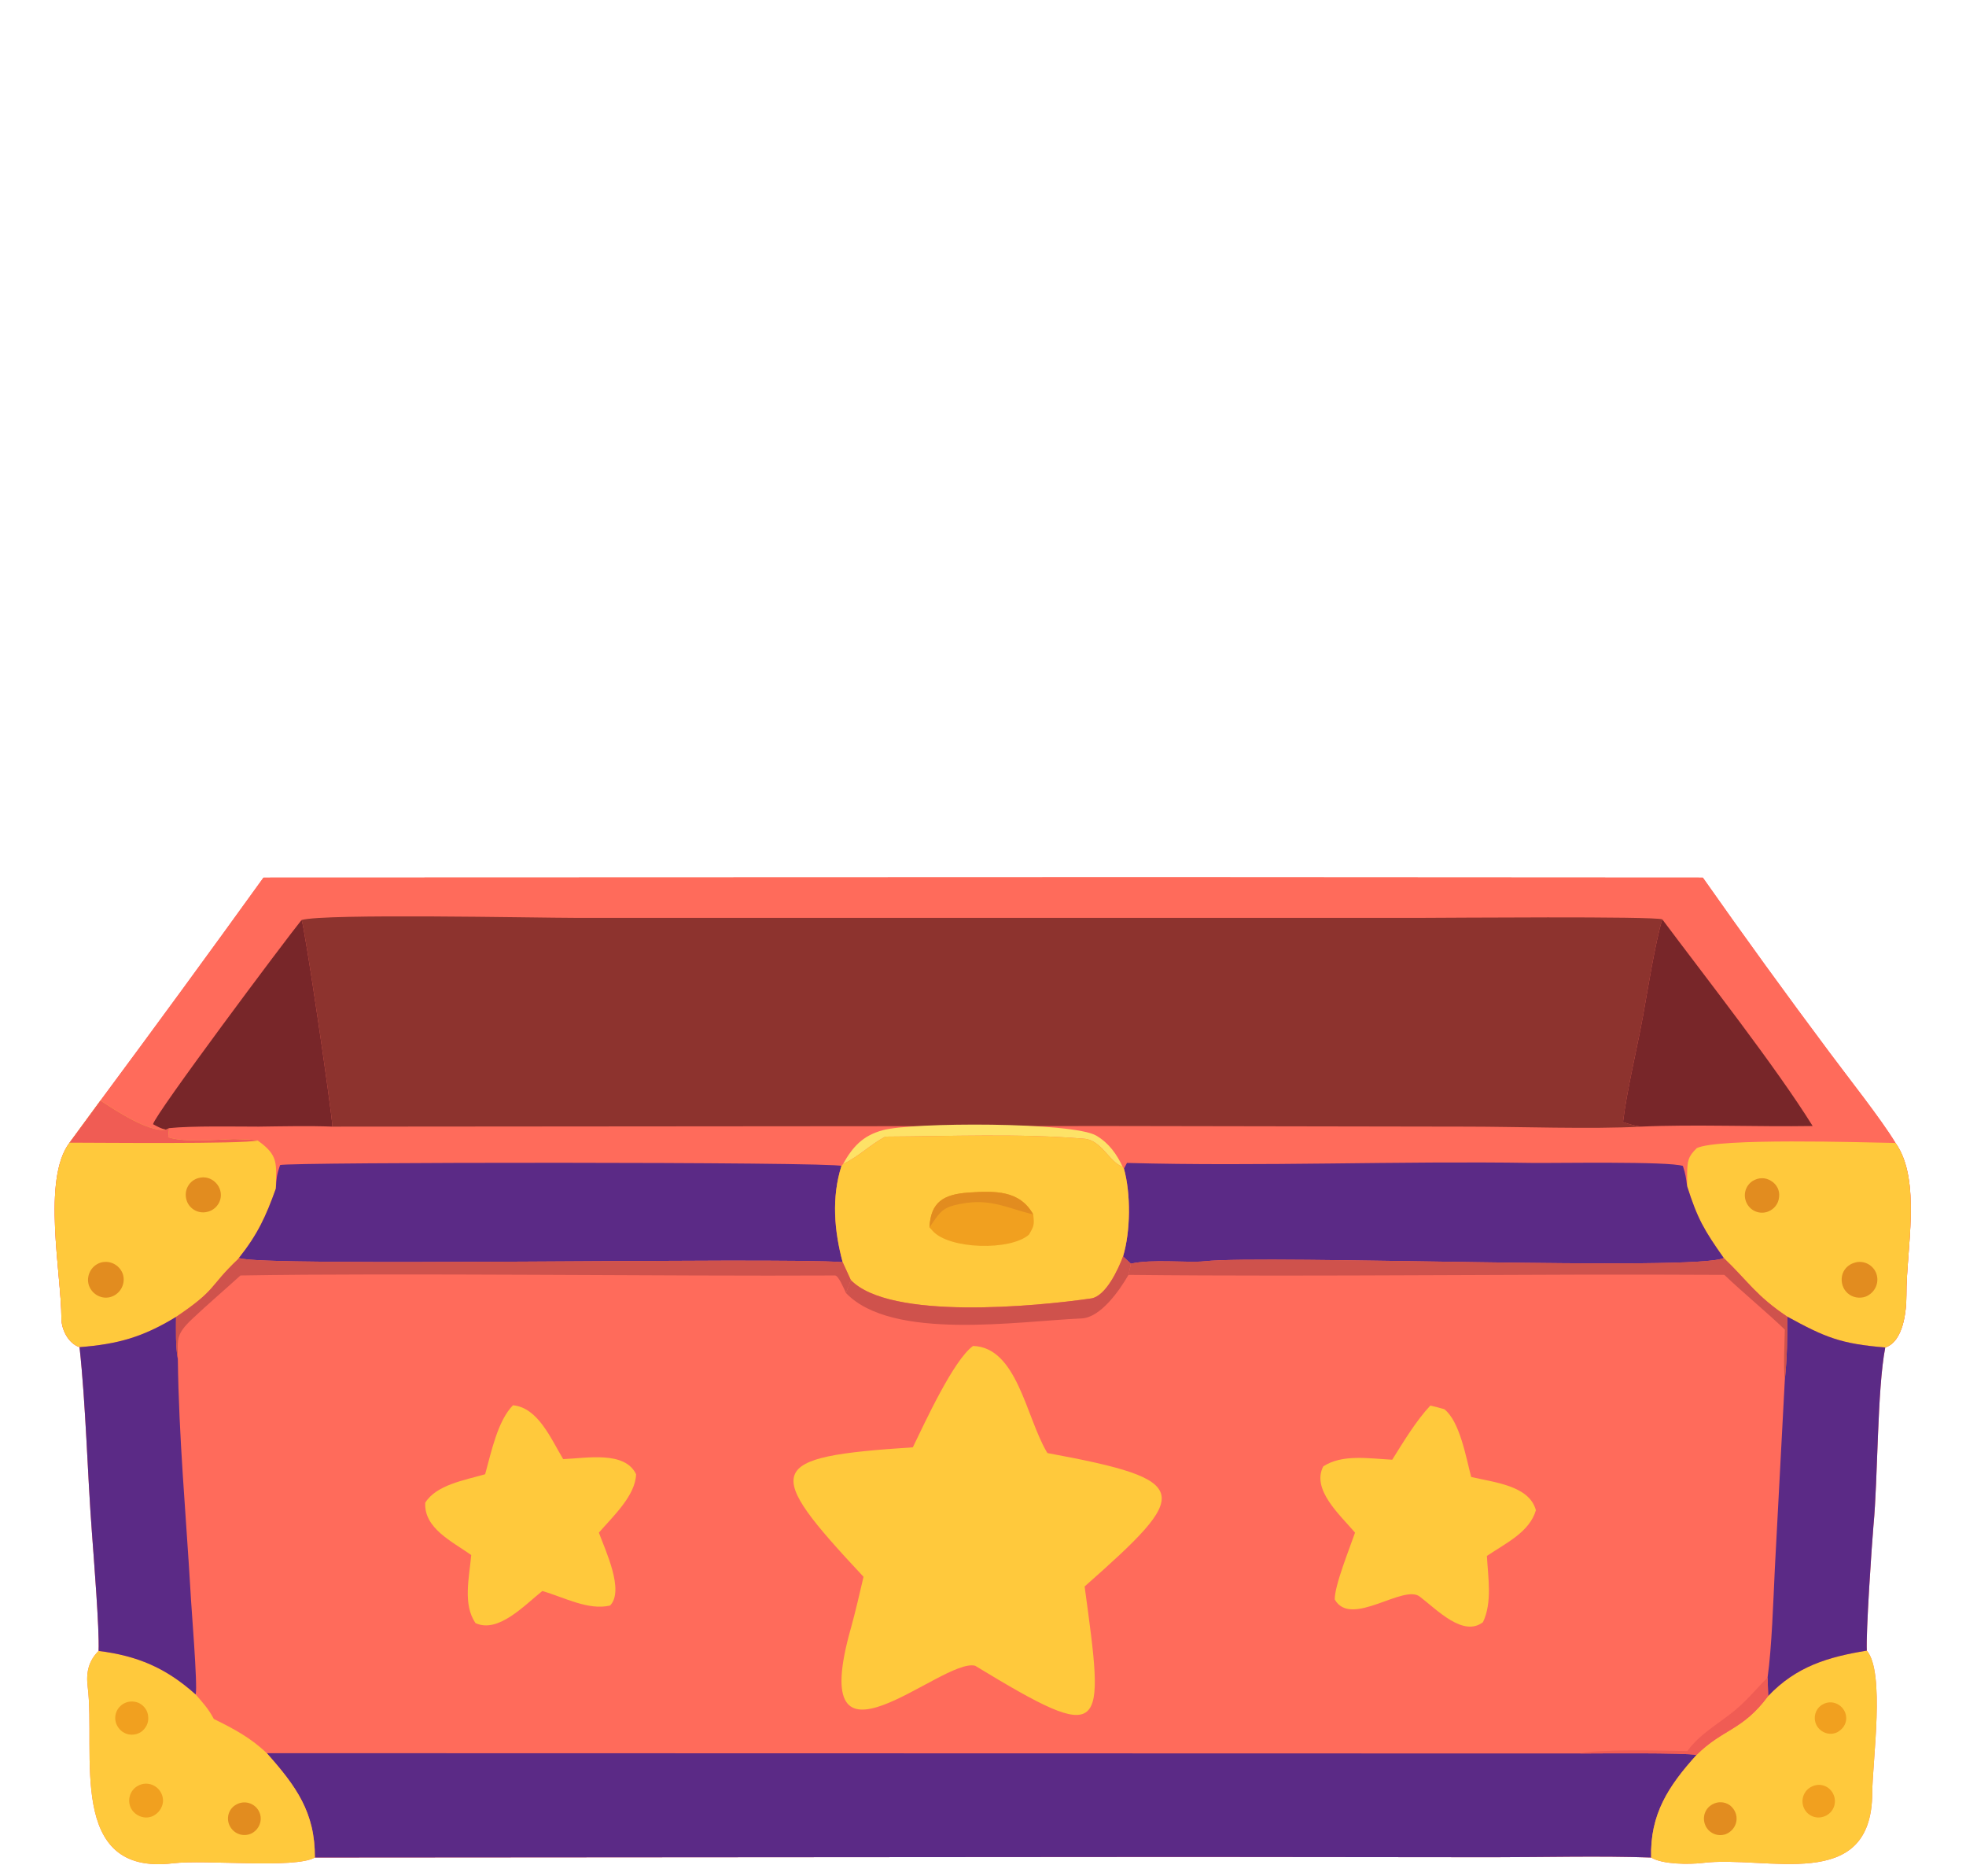
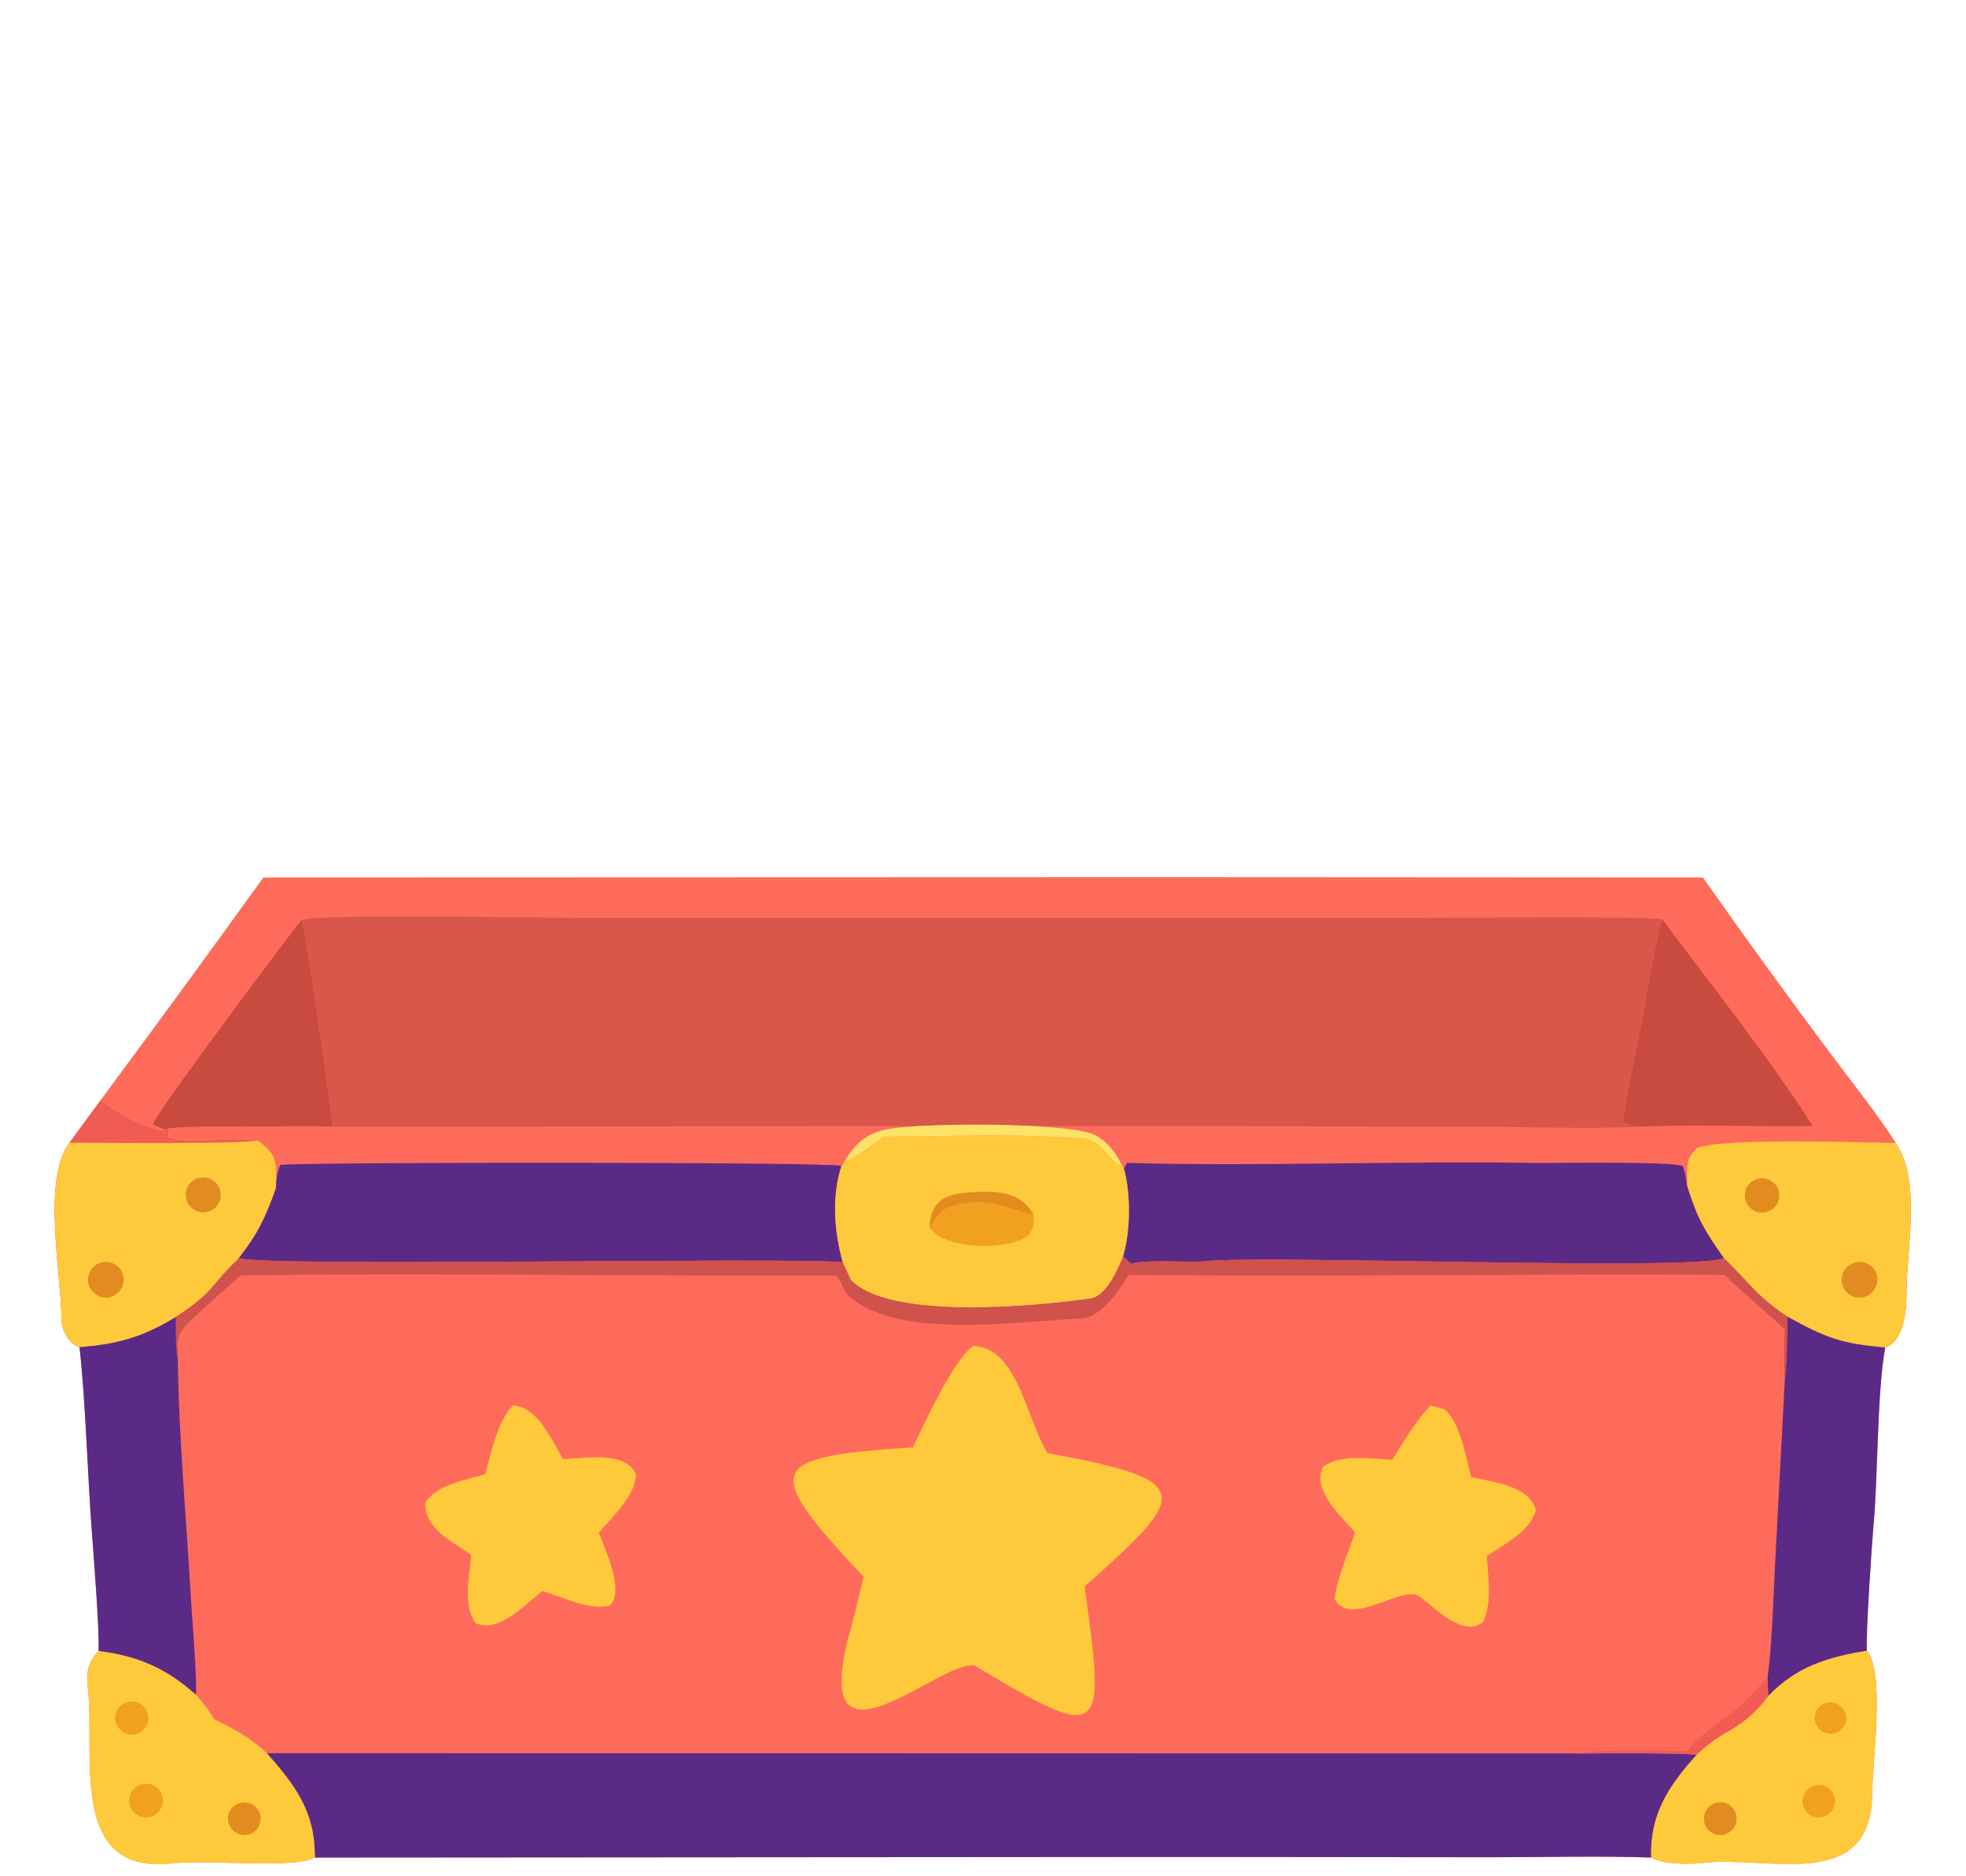
<svg xmlns="http://www.w3.org/2000/svg" width="650" height="620" viewBox="0 0 650 620" fill="none">
  <path d="M87.1 290.1L383.3 290.0L563.0 290.1C576.7 309.6 590.7 328.9 604.9 347.9C610.6 355.6 622.1 370.1 626.7 377.8C635.4 390.0 630.2 413.5 630.3 428.0C630.3 433.5 629.3 443.4 623.3 445.4C620.6 459.4 620.9 488.7 619.4 504.3C618.8 511.3 616.9 539.5 617.2 545.6C623.3 552.7 619.1 581.9 619.0 592.6C618.9 626.2 584.1 613.1 562.8 615.8C558.4 616.3 549.7 616.3 545.9 614.0C529.6 613.4 510.0 613.9 493.5 613.9L393.2 613.8L104.1 614.0C97.4 617.8 68.0 614.6 57.2 615.9C21.9 620.1 31.7 579.4 29.0 557.6C28.4 552.8 29.3 549.0 32.6 545.7C32.9 538.5 31.0 515.0 30.4 506.7C28.9 487.1 28.4 464.5 26.3 445.3C22.5 444.0 20.3 439.4 20.3 435.7C20.3 421.1 13.8 389.8 23.0 377.7L33.2 363.8C51.3 339.4 69.3 314.8 87.1 290.1Z" fill="#FF6B5B" />
  <path d="M87.1 290.1L383.3 290.0L563.0 290.1C576.7 309.6 590.7 328.9 604.9 347.9C610.6 355.6 622.1 370.1 626.7 377.8C635.4 390.0 630.2 413.5 630.3 428.0C630.3 433.5 629.3 443.4 623.3 445.4C608.6 444.2 603.5 442.1 590.9 435.2C580.6 428.3 578.2 423.8 569.9 415.8C563.4 406.6 561.2 402.8 557.8 392.1C557.4 389.1 557.3 388.2 556.4 385.4C551.8 383.8 513.7 384.5 506.6 384.4C462.5 383.7 416.6 385.6 372.6 384.4L371.6 386.3L371.2 385.7C366.7 384.1 364.2 376.8 358.4 376.4C337.1 374.6 314.1 375.6 292.7 375.7C287.5 378.5 284.5 381.9 278.7 384.8L278.2 385.4C275.8 384.0 94.6 384.1 92.6 385.1C91.5 388.3 91.4 389.4 91.2 392.9C87.9 402.1 85.2 408.0 79.0 415.8L78.7 416.2C68.9 425.5 71.9 426.1 58.2 435.3C47.2 442.0 39.0 444.3 26.3 445.3C22.5 444.0 20.3 439.4 20.3 435.7C20.3 421.1 13.8 389.8 23.0 377.7L33.2 363.8C51.3 339.4 69.3 314.8 87.1 290.1Z" fill="#FF6B5B" />
-   <path d="M99.7 304.1C107.3 301.9 177.8 303.4 190.3 303.4L470.2 303.4C477.2 303.4 547.4 302.8 549.6 303.9C547.4 310.7 544.6 328.1 543.2 335.9C541.3 346.3 537.8 360.8 536.6 370.9C538.8 371.6 540.2 372.1 542.5 372.4C526.6 373.3 501.6 372.4 485.1 372.4L365.7 372.2L109.9 372.4C109.7 367.3 100.7 305.9 99.7 304.1Z" fill="#8D332E" />
+   <path d="M99.7 304.1C107.3 301.9 177.8 303.4 190.3 303.4L470.2 303.4C477.2 303.4 547.4 302.8 549.6 303.9C547.4 310.7 544.6 328.1 543.2 335.9C541.3 346.3 537.8 360.8 536.6 370.9C538.8 371.6 540.2 372.1 542.5 372.4C526.6 373.3 501.6 372.4 485.1 372.4L365.7 372.2L109.9 372.4C109.7 367.3 100.7 305.9 99.7 304.1Z" fill="#D9574A" />
  <path d="M33.2 363.8C38.4 367.1 49.1 374.3 54.8 373.4L55.9 372.9L55.6 375.9C61.1 377.7 71.1 376.7 77.3 376.5C79.2 376.6 83.7 376.6 85.2 377.0C92.3 382.0 91.3 384.7 91.2 392.9C87.9 402.1 85.2 408.0 79.0 415.8L78.7 416.2C68.9 425.5 71.9 426.1 58.2 435.3C47.2 442.0 39.0 444.3 26.3 445.3C22.5 444.0 20.3 439.4 20.3 435.7C20.3 421.1 13.8 389.8 23.0 377.7L33.2 363.8Z" fill="#FFC93C" />
  <path d="M33.2 363.8C38.4 367.1 49.1 374.3 54.8 373.4L55.9 372.9L55.6 375.9C61.1 377.7 71.1 376.7 77.3 376.5C79.2 376.6 83.7 376.6 85.2 377.0C80.1 378.2 31.9 377.7 23.0 377.7L33.2 363.8Z" fill="#F05C54" />
  <path d="M33.1 417.4C36.1 416.4 39.5 418.0 40.6 421.1C41.6 424.1 40.0 427.5 36.9 428.6C33.9 429.7 30.5 428.0 29.4 424.9C28.4 421.9 30.0 418.5 33.1 417.4Z" fill="#E28C1F" />
  <path d="M65.6 389.4C67.7 388.8 69.8 389.4 71.3 390.9C72.8 392.4 73.4 394.6 72.8 396.6C72.2 398.6 70.5 400.2 68.4 400.6C65.4 401.3 62.3 399.4 61.6 396.4C60.8 393.3 62.6 390.2 65.6 389.4Z" fill="#E28C1F" />
  <path d="M626.7 377.8C635.4 390.0 630.2 413.5 630.3 428.0C630.3 433.5 629.3 443.4 623.3 445.4C608.6 444.2 603.5 442.1 590.9 435.2C580.6 428.3 578.2 423.8 569.9 415.8C563.4 406.6 561.2 402.8 557.8 392.1C557.8 390.7 557.8 389.3 557.8 388.0C557.9 383.8 558.0 382.4 561.0 379.5C568.1 376.1 615.5 377.6 626.7 377.8Z" fill="#FFC93C" />
  <path d="M613.1 417.4C616.1 416.4 619.4 418.1 620.4 421.1C621.4 424.2 619.8 427.4 616.8 428.6C614.8 429.3 612.5 428.9 610.9 427.5C609.3 426.1 608.6 423.9 609.0 421.8C609.4 419.7 611.0 418.0 613.1 417.4Z" fill="#E28C1F" />
  <path d="M579.4 390.4C581.3 389.2 583.6 389.1 585.5 390.3C587.4 391.4 588.5 393.5 588.2 395.7C588.0 397.9 586.6 399.7 584.5 400.5C581.8 401.5 578.8 400.3 577.5 397.7C576.2 395.1 577.0 392.0 579.4 390.4Z" fill="#E28C1F" />
-   <path d="M549.6 303.9C563.8 322.9 587.4 353.0 599.3 372.2C581.1 372.5 559.9 371.6 542.5 372.4C540.2 372.1 538.8 371.6 536.6 370.9C537.8 360.8 541.3 346.3 543.2 335.9C544.6 328.1 547.4 310.7 549.6 303.9Z" fill="#782629" />
-   <path d="M99.7 304.1C100.7 305.9 109.7 367.3 109.9 372.4C102.5 372.1 93.1 372.3 85.5 372.4C77.4 372.4 63.6 372.1 55.9 372.9L54.8 373.4C53.1 373.0 52.1 372.4 50.6 371.6C51.3 368.2 94.5 310.5 99.7 304.1Z" fill="#782629" />
+   <path d="M549.6 303.9C563.8 322.9 587.4 353.0 599.3 372.2C581.1 372.5 559.9 371.6 542.5 372.4C540.2 372.1 538.8 371.6 536.6 370.9C537.8 360.8 541.3 346.3 543.2 335.9C544.6 328.1 547.4 310.7 549.6 303.9Z" fill="#C94A3E" />
+   <path d="M99.7 304.1C100.7 305.9 109.7 367.3 109.9 372.4C102.5 372.1 93.1 372.3 85.5 372.4C77.4 372.4 63.6 372.1 55.9 372.9L54.8 373.4C53.1 373.0 52.1 372.4 50.6 371.6C51.3 368.2 94.5 310.5 99.7 304.1Z" fill="#C94A3E" />
  <path d="M278.7 384.8C281.9 379.1 285.2 375.4 291.8 373.6C301.3 370.9 354.9 370.8 362.5 375.4C366.7 377.9 369.2 381.5 371.2 385.7C366.7 384.1 364.2 376.8 358.4 376.4C337.1 374.6 314.1 375.6 292.7 375.7C287.5 378.5 284.5 381.9 278.7 384.8Z" fill="#FDE267" />
  <path d="M88.2 579.5L522.4 579.6C527.9 579.6 557.3 579.3 560.9 580.1C551.6 590.4 545.5 599.7 545.9 614.0C529.6 613.4 510.0 613.9 493.5 613.9L393.2 613.8L104.1 614.0C104.2 599.1 97.9 590.4 88.2 579.5Z" fill="#5B2A86" />
  <path d="M91.2 392.9C91.4 389.4 91.5 388.3 92.6 385.1C94.6 384.1 275.8 384.0 278.2 385.4C274.9 395.8 275.8 406.8 278.6 417.2C256.6 415.5 84.8 418.9 79.0 415.8C85.2 408.0 87.9 402.1 91.2 392.9Z" fill="#5B2A86" />
  <path d="M371.6 386.3L372.6 384.4C416.6 385.6 462.5 383.7 506.6 384.4C513.7 384.5 551.8 383.8 556.4 385.4C557.3 388.2 557.4 389.1 557.8 392.1C561.2 402.8 563.4 406.6 569.9 415.8C562.1 420.3 418.1 414.7 398.3 416.9C392.9 417.5 380.8 416.1 373.9 417.7C373.4 417.3 371.9 415.8 371.3 415.3C373.8 407.0 373.9 394.6 371.6 386.3Z" fill="#5B2A86" />
  <path d="M292.7 375.7C314.1 375.6 337.1 374.6 358.4 376.4C364.2 376.8 366.7 384.1 371.2 385.7L371.6 386.3C373.9 394.6 373.8 407.0 371.3 415.3C369.7 419.6 365.6 428.5 360.7 429.2C342.7 431.8 294.2 436.5 281.3 423.1L278.6 417.2C275.8 406.8 274.9 395.8 278.2 385.4L278.7 384.8C284.5 381.9 287.5 378.5 292.7 375.7Z" fill="#FFC93C" />
  <path d="M307.3 405.7C307.7 397.2 312.1 394.8 320.1 394.2C329.0 393.6 337.1 393.4 341.6 401.4C342.0 404.8 341.9 405.2 340.2 408.1C334.1 413.5 313.7 413.0 308.3 406.8C308.0 406.5 307.7 406.1 307.3 405.7Z" fill="#F1A01F" />
  <path d="M307.3 405.7C307.7 397.2 312.1 394.8 320.1 394.2C329.0 393.6 337.1 393.4 341.6 401.4C333.3 399.5 327.6 396.0 317.8 397.9L317.2 398.0C312.2 399.0 311.0 400.2 308.2 404.4C307.9 404.8 307.6 405.3 307.3 405.7Z" fill="#E28C1F" />
  <path d="M32.6 545.7C45.4 547.3 54.9 551.3 64.7 560.1C67.2 563.0 68.9 564.8 70.7 568.2C77.2 571.4 82.9 574.4 88.2 579.5C97.9 590.4 104.2 599.1 104.1 614.0C97.4 617.8 68.0 614.6 57.2 615.9C21.9 620.1 31.7 579.4 29.0 557.6C28.4 552.8 29.3 549.0 32.6 545.7Z" fill="#FFC93C" />
  <path d="M45.4 590.4C47.2 589.3 49.4 589.3 51.2 590.4C53.0 591.5 54.0 593.5 53.9 595.5C53.7 597.6 52.4 599.4 50.5 600.3C47.9 601.5 44.7 600.3 43.3 597.7C42.0 595.1 42.9 591.9 45.4 590.4Z" fill="#F1A01F" />
  <path d="M40.3 563.5C41.9 562.3 44.0 562.1 45.9 562.9C47.7 563.8 48.9 565.5 49.0 567.5C49.2 569.5 48.2 571.4 46.6 572.5C44.1 574.1 40.8 573.5 39.1 571.0C37.4 568.6 37.9 565.3 40.3 563.5Z" fill="#F1A01F" />
  <path d="M78.1 596.5C80.7 595.0 84.0 595.9 85.5 598.5C87.0 601.1 86.0 604.4 83.4 605.9C80.8 607.3 77.6 606.4 76.1 603.8C74.6 601.2 75.5 597.9 78.1 596.5Z" fill="#E28C1F" />
  <path d="M584.6 560.6C593.9 550.8 604.4 547.7 617.2 545.6C623.3 552.7 619.1 581.9 619.0 592.6C618.9 626.2 584.1 613.1 562.8 615.8C558.4 616.3 549.7 616.3 545.9 614.0C545.5 599.7 551.6 590.4 560.9 580.1C569.6 571.4 576.1 572.1 584.6 560.6Z" fill="#FFC93C" />
  <path d="M566.2 596.4C568.0 595.4 570.2 595.5 571.9 596.7C573.5 597.9 574.4 599.9 574.1 601.9C573.8 603.9 572.4 605.6 570.5 606.3C567.8 607.2 564.9 605.9 563.8 603.3C562.7 600.7 563.7 597.7 566.2 596.4Z" fill="#E28C1F" />
  <path d="M599.1 590.5C601.8 589.2 605.0 590.4 606.2 593.2C607.4 595.9 606.2 599.1 603.4 600.3C600.7 601.5 597.6 600.3 596.4 597.6C595.2 594.9 596.4 591.7 599.1 590.5Z" fill="#F1A01F" />
  <path d="M602.6 563.4C604.3 562.4 606.3 562.5 607.9 563.5C609.5 564.5 610.5 566.3 610.4 568.2C610.3 570.1 609.1 571.7 607.4 572.6C604.9 573.8 601.9 572.7 600.6 570.3C599.3 567.8 600.2 564.7 602.6 563.4Z" fill="#F1A01F" />
  <path d="M590.9 435.2C603.5 442.1 608.6 444.2 623.3 445.4C620.6 459.4 620.9 488.7 619.4 504.3C618.8 511.3 616.9 539.5 617.2 545.6C604.4 547.7 593.9 550.8 584.6 560.6L584.4 554.5C585.8 544.6 586.3 528.8 586.8 518.5L590.1 456.1C590.9 448.3 590.9 442.9 590.9 435.2Z" fill="#5B2A86" />
  <path d="M58.2 435.3C58.2 439.7 58.0 445.0 58.8 449.2C59.1 474.9 61.5 500.7 63.0 526.3C63.2 530.9 65.4 557.0 64.7 560.1C54.9 551.3 45.4 547.3 32.6 545.7C32.9 538.5 31.0 515.0 30.4 506.7C28.9 487.1 28.4 464.5 26.3 445.3C39.0 444.3 47.2 442.0 58.2 435.3Z" fill="#5B2A86" />
  <path d="M58.2 435.3C71.9 426.1 68.9 425.5 78.7 416.2L79.0 415.8C84.8 418.9 256.6 415.5 278.6 417.2L281.3 423.1L279.7 427.4C279.0 425.9 277.2 421.6 276.1 421.6C221.3 421.9 131.6 420.7 79.5 421.6C74.1 426.5 68.6 431.2 63.4 436.1C58.2 441.1 58.7 442.5 58.8 449.2C58.0 445.0 58.2 439.7 58.2 435.3Z" fill="#CF524C" />
  <path d="M569.9 415.8C578.2 423.8 580.6 428.3 590.9 435.2C590.9 442.9 590.9 448.3 590.1 456.1C589.6 451.8 590.0 444.1 590.1 439.5C584.2 433.8 576.4 427.4 570.1 421.4C504.4 421.0 438.5 422.1 373.1 421.4L373.9 417.7C380.8 416.1 392.9 417.5 398.3 416.9C418.1 414.7 562.1 420.3 569.9 415.8Z" fill="#CF524C" />
  <path d="M371.3 415.3C371.9 415.8 373.4 417.3 373.9 417.7L373.1 421.4C370.1 426.6 363.9 435.5 357.6 435.8C336.6 436.7 294.9 443.3 279.7 427.4L281.3 423.1C294.2 436.5 342.7 431.8 360.7 429.2C365.6 428.5 369.7 419.6 371.3 415.3Z" fill="#CF524C" />
  <path d="M557.9 578.8C562.6 572.2 570.3 568.8 576.2 563.0C579.3 560.1 581.4 557.4 584.4 554.5L584.6 560.6C576.1 572.1 569.6 571.4 560.9 580.1C557.3 579.3 527.9 579.6 522.4 579.6C528.0 578.1 550.6 578.7 557.9 578.8Z" fill="#F05C54" />
  <path d="M321.7 444.9C336.2 445.3 339.2 468.2 346.0 479.8L346.3 480.3C395.1 489.3 393.8 493.3 358.6 524.4C365.2 573.0 366.2 577.2 322.4 550.6C311.4 547.8 265.9 592.3 281.4 537.9C282.9 532.5 284.2 526.7 285.5 521.2C252.0 485.4 252.7 481.6 301.8 478.4C305.7 470.4 315.2 449.6 321.7 444.9Z" fill="#FFC93C" />
  <path d="M472.9 464.6C474.3 464.9 476.1 465.4 477.5 465.8C482.6 469.7 484.7 481.7 486.4 488.2C493.9 490.0 505.6 491.0 507.8 499.2C505.7 506.4 498.0 510.0 491.6 514.3C492.0 521.6 493.4 529.7 490.3 536.2C483.8 541.2 475.2 532.2 469.6 527.9C464.3 523.2 446.7 538.3 441.3 528.7C441.2 524.1 446.3 511.6 448.0 506.6C443.1 500.8 433.5 492.4 437.5 484.7C443.8 480.6 452.5 482.1 460.3 482.5C464.0 476.6 468.2 469.6 472.9 464.6Z" fill="#FFC93C" />
  <path d="M169.6 464.5C177.9 465.3 182.1 475.5 186.2 482.3C193.9 482.0 206.6 479.5 210.3 487.3C210.1 494.3 202.8 501.1 198.0 506.6C200.2 512.6 206.5 525.8 201.7 530.7C194.5 532.4 186.6 528.0 179.3 525.9C173.4 530.6 164.7 540.0 157.2 536.5C153.0 530.3 155.1 521.7 155.8 514.0C149.4 509.5 140.1 505.1 140.6 496.7C144.3 490.8 153.5 489.3 160.4 487.3C162.4 480.1 164.5 469.7 169.6 464.5Z" fill="#FFC93C" />
</svg>
